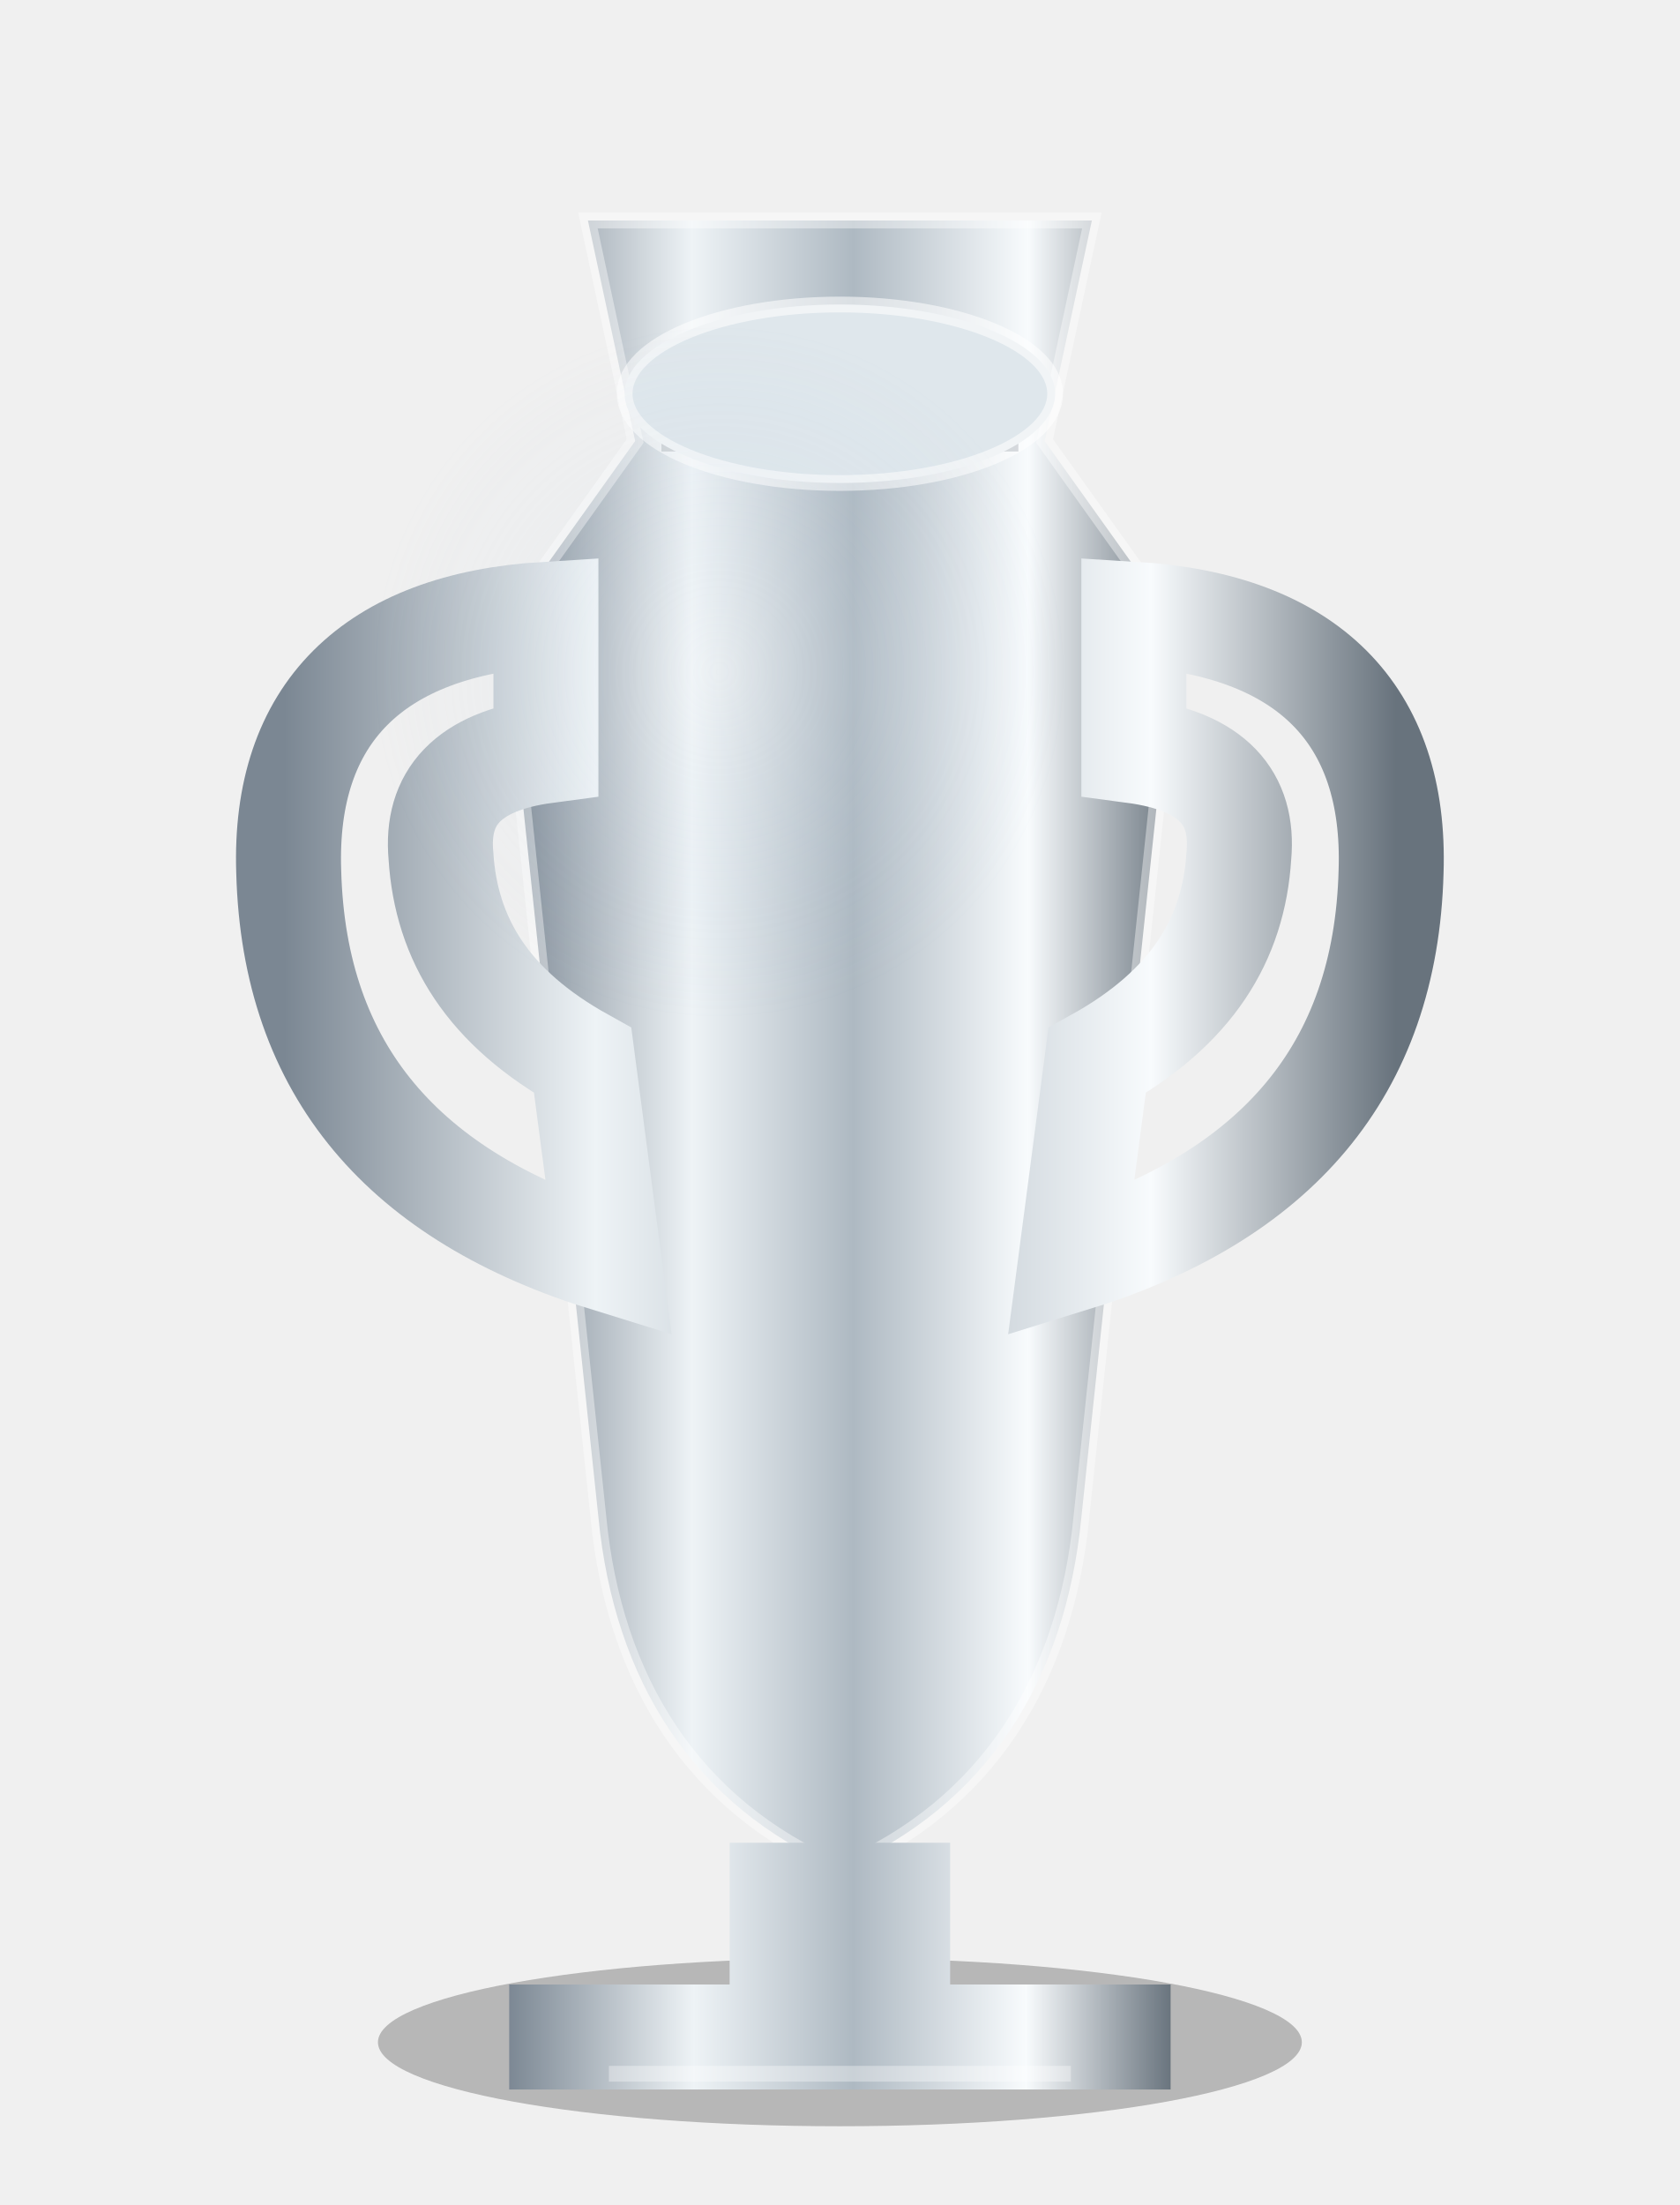
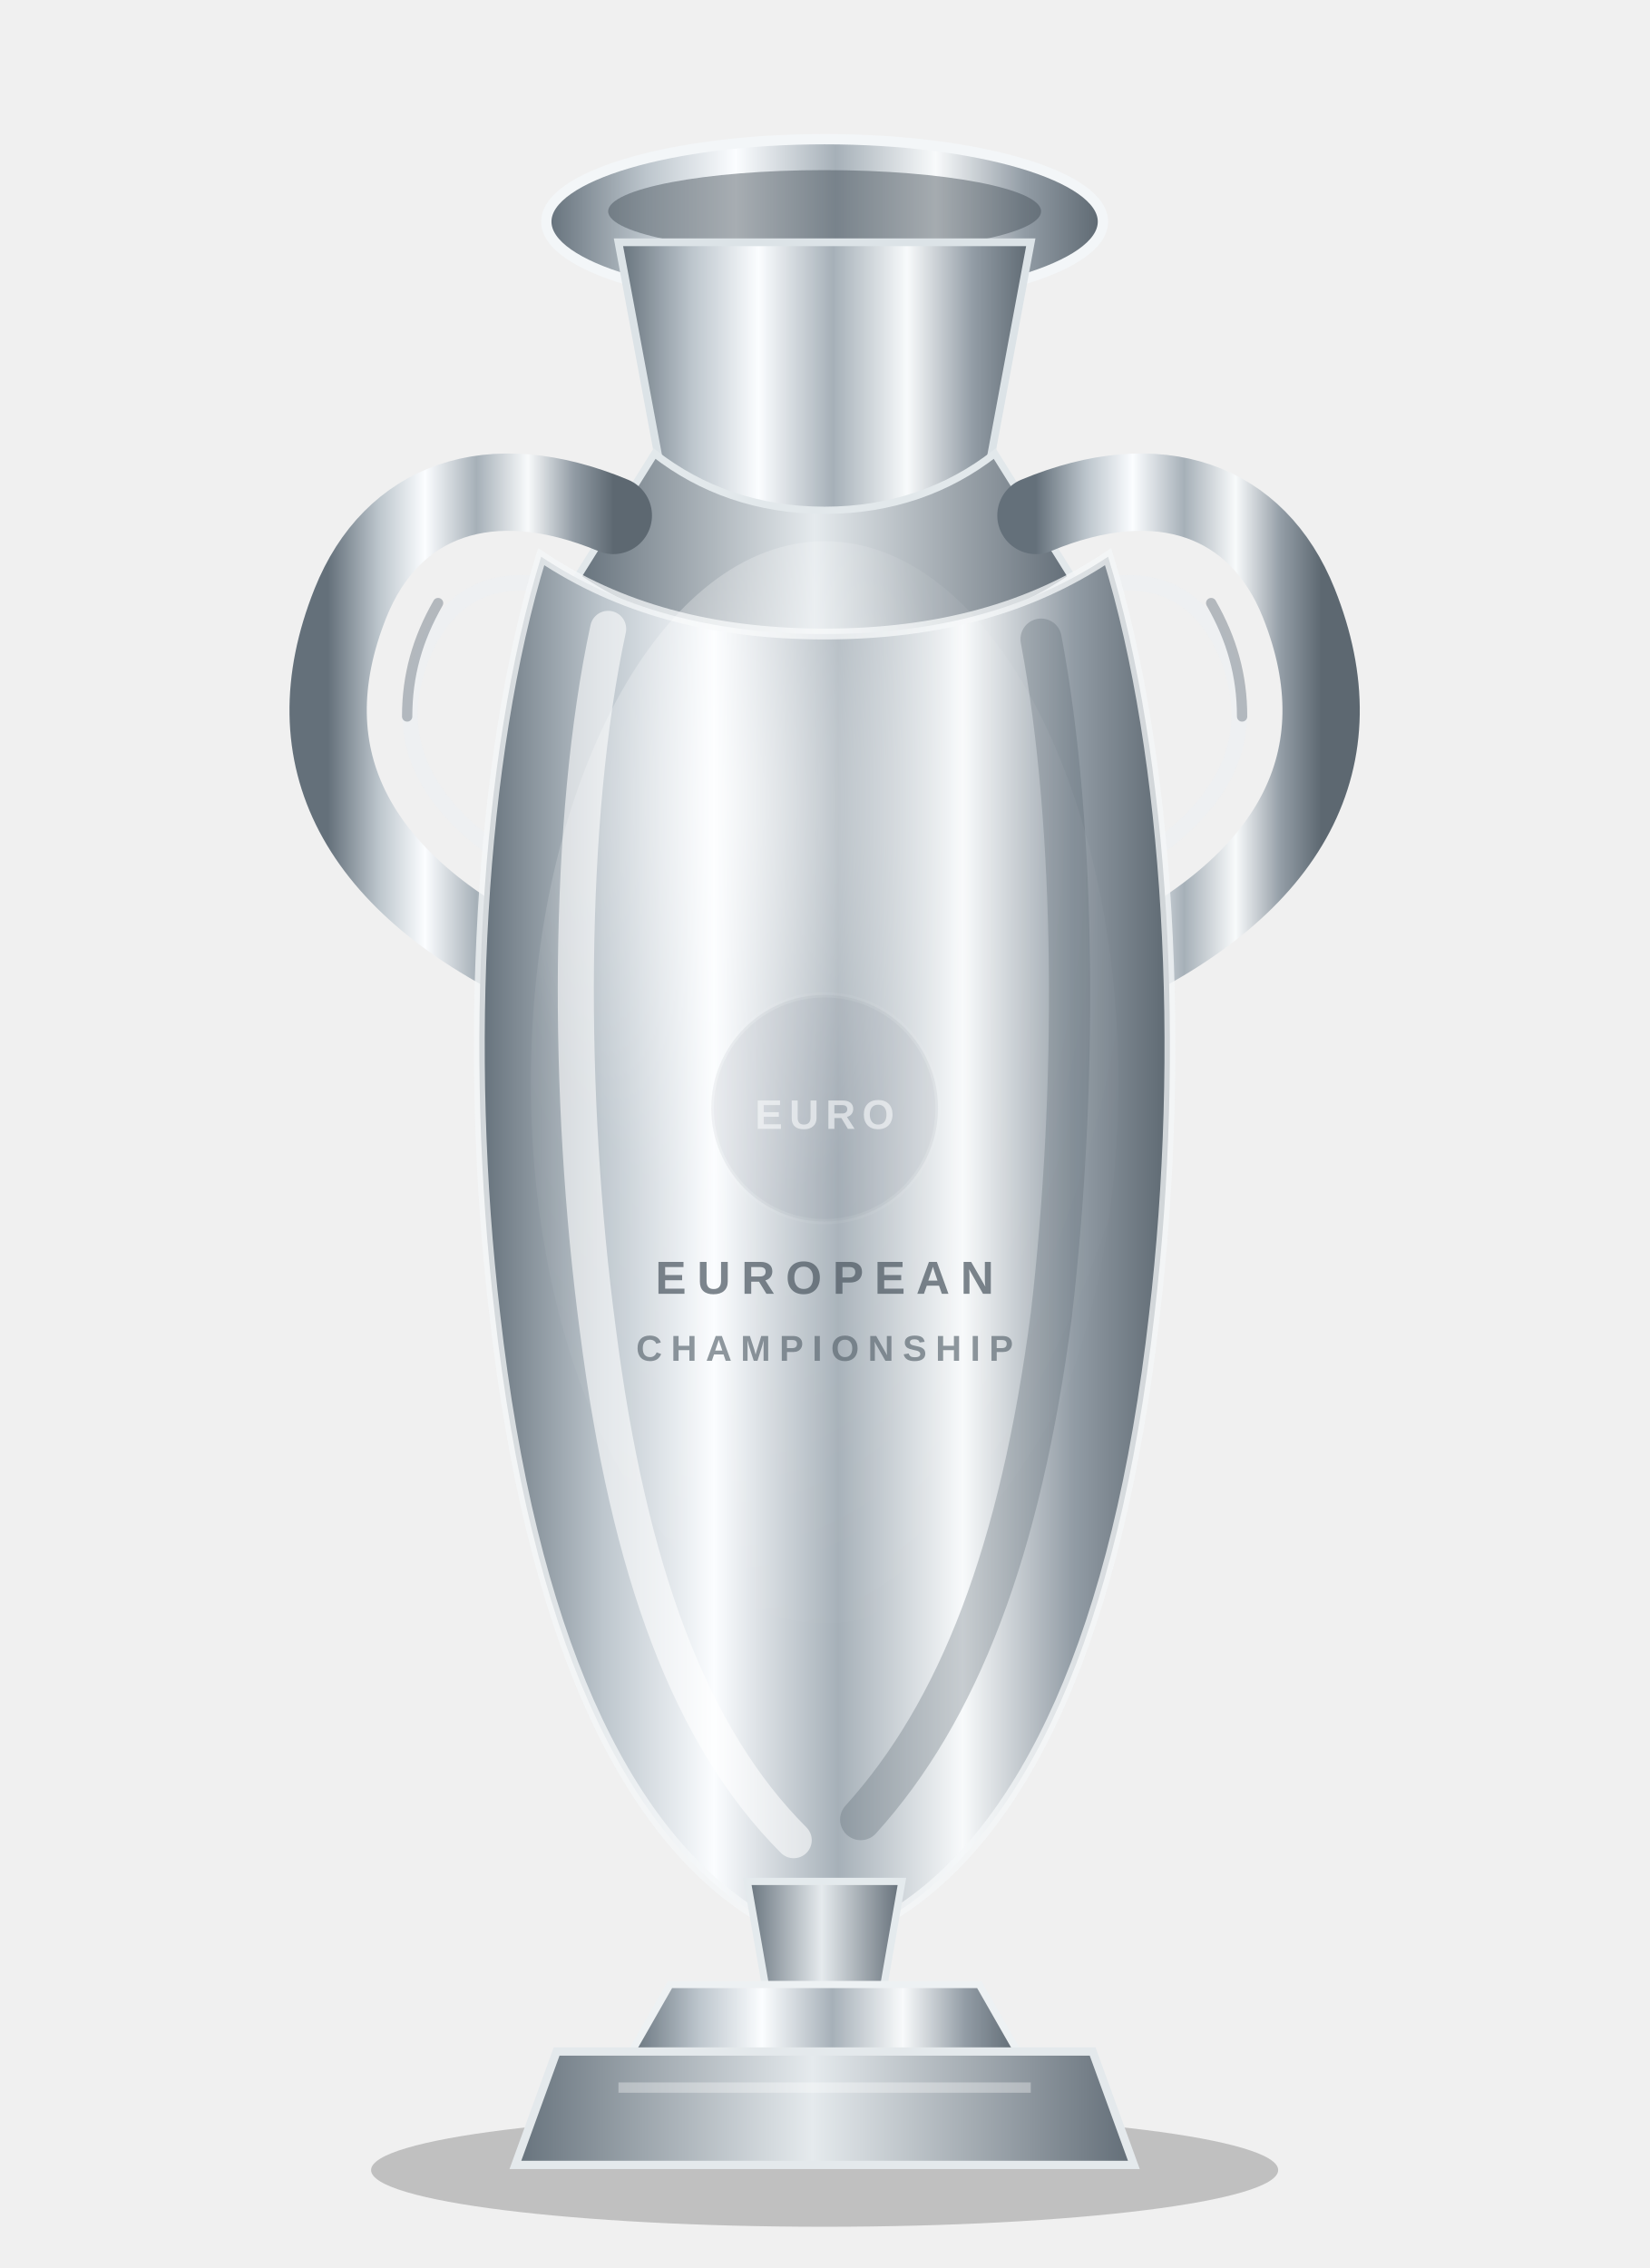
- <svg xmlns="http://www.w3.org/2000/svg" viewBox="0 0 320 420" role="img" aria-label="European championship trophy">
+ <svg xmlns="http://www.w3.org/2000/svg" viewBox="0 0 320 440" role="img" aria-label="European Championship trophy">
  <defs>
-     <linearGradient id="s" x1="0" x2="1">
-       <stop stop-color="#7b8793" />
-       <stop offset=".28" stop-color="#eef3f6" />
-       <stop offset=".52" stop-color="#aeb9c2" />
-       <stop offset=".78" stop-color="#f8fbfd" />
-       <stop offset="1" stop-color="#68737d" />
+     <linearGradient id="silver" x1="0" x2="1">
+       <stop offset="0" stop-color="#64707a" />
+       <stop offset=".18" stop-color="#bdc6cd" />
+       <stop offset=".34" stop-color="#fbfdff" />
+       <stop offset=".52" stop-color="#a6b0b8" />
+       <stop offset=".70" stop-color="#f8fafb" />
+       <stop offset=".86" stop-color="#929ca5" />
+       <stop offset="1" stop-color="#5d6871" />
    </linearGradient>
-     <radialGradient id="g">
-       <stop stop-color="#fff" stop-opacity=".9" />
-       <stop offset="1" stop-color="#9bb8d4" stop-opacity="0" />
+     <linearGradient id="darkSilver" x1="0" x2="1">
+       <stop stop-color="#66727c" />
+       <stop offset=".48" stop-color="#e5eaed" />
+       <stop offset="1" stop-color="#626d77" />
+     </linearGradient>
+     <radialGradient id="shine" cx=".34" cy=".24" r=".84">
+       <stop stop-color="#fff" stop-opacity=".66" />
+       <stop offset=".45" stop-color="#fff" stop-opacity=".09" />
+       <stop offset="1" stop-color="#fff" stop-opacity="0" />
    </radialGradient>
  </defs>
-   <ellipse cx="160" cy="389" rx="88" ry="16" fill="#000" opacity=".24" />
-   <path d="M112 42h96l-9 42 25 35-18 170c-3 31-18 55-46 67-28-12-43-36-46-67L96 119l25-35z" fill="url(#s)" stroke="#fff" stroke-opacity=".4" stroke-width="3" />
-   <path d="M104 117c-33 2-50 19-49 49 1 38 22 62 61 74l-5-38c-18-10-26-23-27-39-1-11 5-18 20-20zm112 0c33 2 50 19 49 49-1 38-22 62-61 74l5-38c18-10 26-23 27-39 1-11-5-18-20-20z" fill="none" stroke="url(#s)" stroke-width="20" stroke-linecap="round" />
-   <path d="M126 84h68" stroke="#5d6a76" stroke-opacity=".55" stroke-width="4" />
-   <ellipse cx="160" cy="75" rx="41" ry="17" fill="#dfe7ec" stroke="#fff" stroke-opacity=".55" stroke-width="3" />
-   <path d="M139 351h42v27h42v20H97v-20h42z" fill="url(#s)" />
-   <path d="M116 395h88" stroke="#fff" stroke-opacity=".34" stroke-width="3" />
-   <circle cx="137" cy="128" r="66" fill="url(#g)" opacity=".2" />
+   <ellipse cx="160" cy="421" rx="88" ry="11" fill="#000" opacity=".2" />
+   <ellipse cx="160" cy="43" rx="54" ry="16" fill="url(#silver)" stroke="#f3f6f8" stroke-width="2" />
+   <ellipse cx="160" cy="41" rx="42" ry="8" fill="#404b55" opacity=".45" />
+   <path d="M120 47h80l-8 43c-8 10-19 16-32 16s-24-6-32-16l-8-43Z" fill="url(#silver)" stroke="#dce3e7" stroke-width="1.5" />
+   <path d="M127 88c9 7 20 11 33 11s24-4 33-11l15 24c-13 9-29 13-48 13s-35-4-48-13l15-24Z" fill="url(#darkSilver)" stroke="#e2e8eb" stroke-width="1.4" />
+   <path d="M119 100c-24-10-43-3-51 17-12 30 1 55 38 72" fill="none" stroke="url(#silver)" stroke-width="15" stroke-linecap="round" />
+   <path d="M111 115c-14-5-24 0-29 12-7 17 1 32 24 44" fill="none" stroke="#edf1f4" stroke-opacity=".5" stroke-width="3" stroke-linecap="round" />
+   <path d="M201 100c24-10 43-3 51 17 12 30-1 55-38 72" fill="none" stroke="url(#silver)" stroke-width="15" stroke-linecap="round" />
+   <path d="M209 115c14-5 24 0 29 12 7 17-1 32-24 44" fill="none" stroke="#edf1f4" stroke-opacity=".5" stroke-width="3" stroke-linecap="round" />
+   <path d="M85 117c-4 7-6 14-6 22m156-22c4 7 6 14 6 22" fill="none" stroke="#69757f" stroke-opacity=".45" stroke-width="2" stroke-linecap="round" />
+   <path d="M105 108c-12 39-15 96-9 147 7 62 25 100 50 116 6 4 10 6 14 7 4-1 8-3 14-7 25-16 43-54 50-116 6-51 3-108-9-147-15 10-33 15-55 15s-40-5-55-15Z" fill="url(#silver)" stroke="#f4f7f9" stroke-opacity=".76" stroke-width="2.1" />
+   <path d="M118 122c-8 37-8 91-2 136 6 47 18 79 38 99" fill="none" stroke="#fff" stroke-opacity=".57" stroke-width="7" stroke-linecap="round" />
+   <path d="M202 124c7 37 7 88 2 131-6 46-18 77-37 98" fill="none" stroke="#5c6872" stroke-opacity=".31" stroke-width="8" stroke-linecap="round" />
+   <ellipse cx="160" cy="210" rx="57" ry="105" fill="url(#shine)" opacity=".72" />
+   <circle cx="160" cy="215" r="22" fill="#7e8992" opacity=".15" stroke="#fff" stroke-opacity=".34" />
+   <text x="160" y="219" text-anchor="middle" font-family="Arial,Helvetica,sans-serif" font-size="8" font-weight="800" letter-spacing="1.3" fill="#f7f9fa" opacity=".62">EURO</text>
+   <text x="160" y="251" text-anchor="middle" font-family="Arial,Helvetica,sans-serif" font-size="9" font-weight="700" letter-spacing="2.1" fill="#4d5962" opacity=".72">EUROPEAN</text>
+   <text x="160" y="264" text-anchor="middle" font-family="Arial,Helvetica,sans-serif" font-size="7" font-weight="700" letter-spacing="1.7" fill="#58646d" opacity=".66">CHAMPIONSHIP</text>
+   <path d="M145 365h30l-4 23h-22Z" fill="url(#darkSilver)" stroke="#e4eaed" stroke-width="1.4" />
+   <path d="M130 385h60l8 14h-76Z" fill="url(#silver)" stroke="#edf1f3" stroke-width="1.4" />
+   <path d="M108 398h104l8 22H100Z" fill="url(#darkSilver)" stroke="#e4e9ec" stroke-width="1.6" />
+   <path d="M120 405h80" stroke="#fff" stroke-opacity=".34" stroke-width="2" />
</svg>
